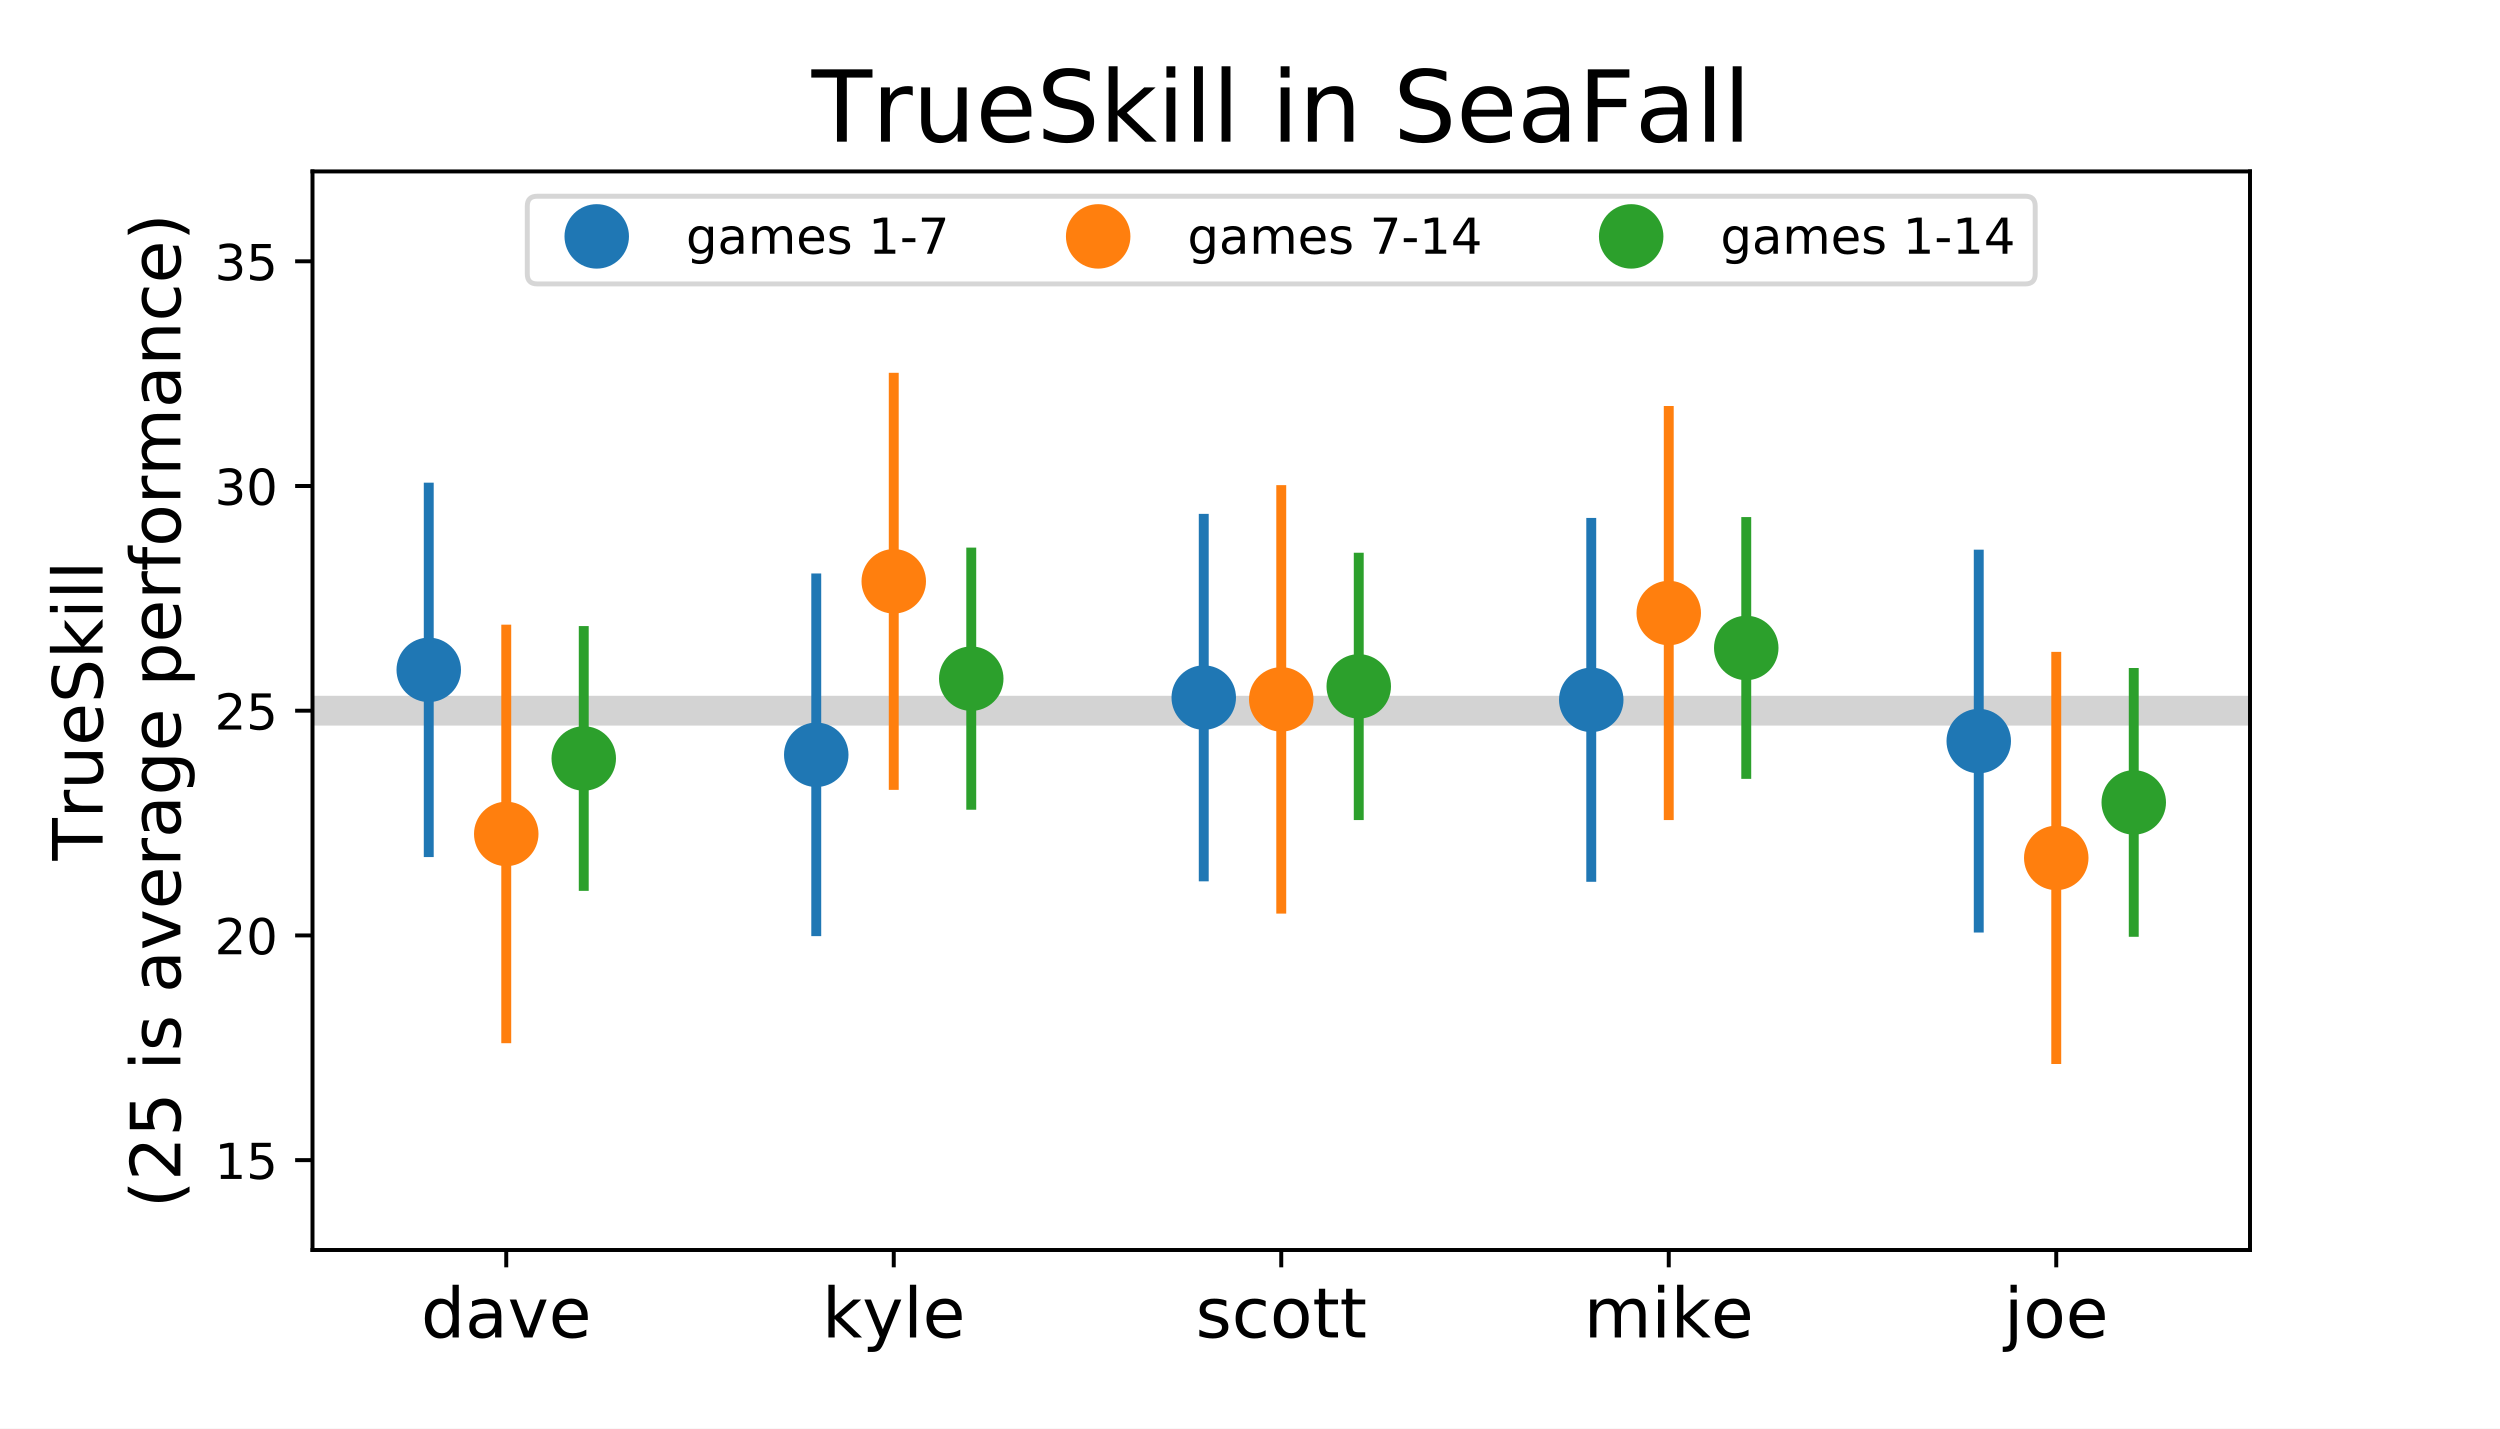
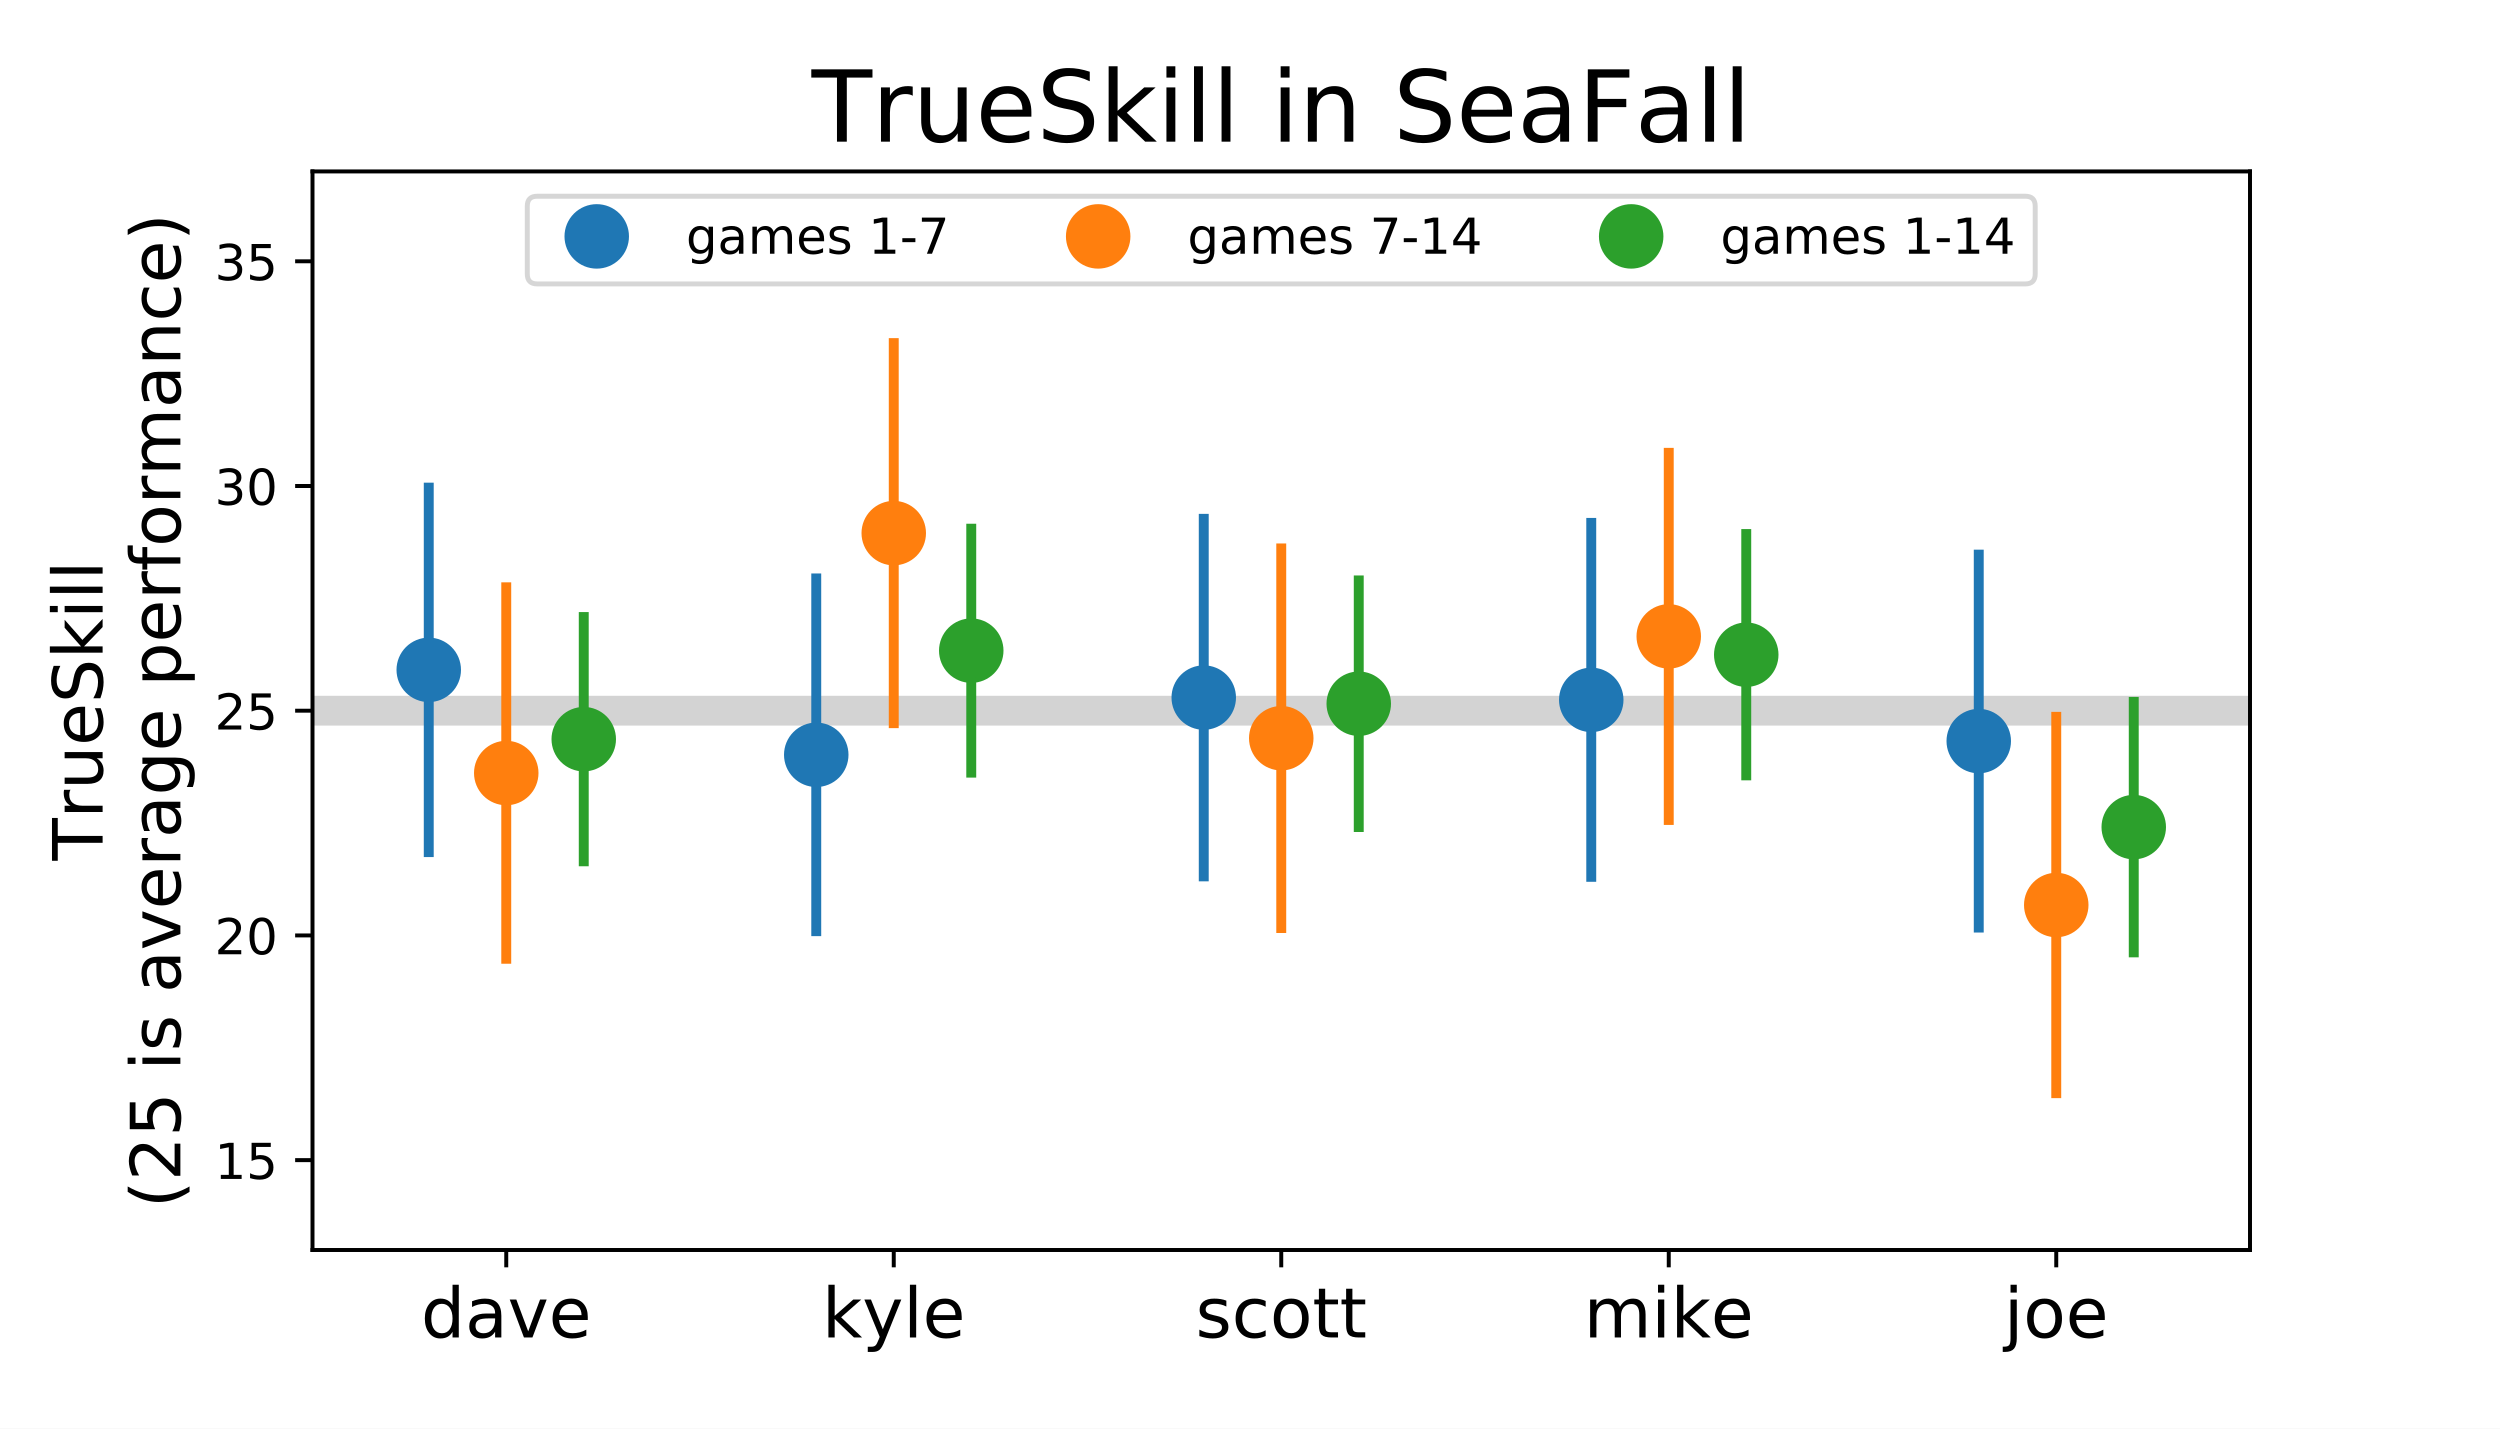
<svg xmlns="http://www.w3.org/2000/svg" xmlns:xlink="http://www.w3.org/1999/xlink" height="288pt" version="1.1" viewBox="0 0 504 288" width="504pt">
  <defs>
    <style type="text/css">
*{stroke-linecap:butt;stroke-linejoin:round;}
  </style>
  </defs>
  <g id="figure_1">
    <g id="patch_1">
      <path d="M 0 288  L 504 288  L 504 0  L 0 0  z " style="fill:#ffffff;" />
    </g>
    <g id="axes_1">
      <g id="patch_2">
        <path d="M 63 252  L 453.6 252  L 453.6 34.56  L 63 34.56  z " style="fill:#ffffff;" />
      </g>
      <g id="line2d_1">
-         <path clip-path="url(#pa3f098110d)" d="M 63 143.28  L 453.6 143.28  " style="fill:none;stroke:#d3d3d3;stroke-linecap:square;stroke-width:6;" />
+         <path clip-path="url(#pf6c5754206)" d="M 63 143.28  L 453.6 143.28  " style="fill:none;stroke:#d3d3d3;stroke-linecap:square;stroke-width:6;" />
      </g>
      <g id="matplotlib.axis_1">
        <g id="xtick_1">
          <g id="line2d_2">
            <defs>
-               <path d="M 0 0  L 0 3.5  " id="mb0f5acb2ef" style="stroke:#000000;stroke-width:0.8;" />
-             </defs>
-             <g>
-               <use style="stroke:#000000;stroke-width:0.8;" x="102.06" xlink:href="#mb0f5acb2ef" y="252" />
+               <path d="M 0 0  L 0 3.5  " id="mf91c78b6a1" style="stroke:#000000;stroke-width:0.8;" />
+             </defs>
+             <g>
+               <use style="stroke:#000000;stroke-width:0.8;" x="102.06" xlink:href="#mf91c78b6a1" y="252" />
            </g>
          </g>
          <g id="text_1">
            <defs>
              <path d="M 45.406 46.391  L 45.406 75.984  L 54.391 75.984  L 54.391 0  L 45.406 0  L 45.406 8.203  Q 42.578 3.328 38.25 0.953  Q 33.938 -1.422 27.875 -1.422  Q 17.969 -1.422 11.734 6.484  Q 5.516 14.406 5.516 27.297  Q 5.516 40.188 11.734 48.094  Q 17.969 56 27.875 56  Q 33.938 56 38.25 53.625  Q 42.578 51.266 45.406 46.391  z M 14.797 27.297  Q 14.797 17.391 18.875 11.75  Q 22.953 6.109 30.078 6.109  Q 37.203 6.109 41.297 11.75  Q 45.406 17.391 45.406 27.297  Q 45.406 37.203 41.297 42.844  Q 37.203 48.484 30.078 48.484  Q 22.953 48.484 18.875 42.844  Q 14.797 37.203 14.797 27.297  z " id="DejaVuSans-64" />
              <path d="M 34.281 27.484  Q 23.391 27.484 19.188 25  Q 14.984 22.516 14.984 16.5  Q 14.984 11.719 18.141 8.906  Q 21.297 6.109 26.703 6.109  Q 34.188 6.109 38.703 11.406  Q 43.219 16.703 43.219 25.484  L 43.219 27.484  z M 52.203 31.203  L 52.203 0  L 43.219 0  L 43.219 8.297  Q 40.141 3.328 35.547 0.953  Q 30.953 -1.422 24.312 -1.422  Q 15.922 -1.422 10.953 3.297  Q 6 8.016 6 15.922  Q 6 25.141 12.172 29.828  Q 18.359 34.516 30.609 34.516  L 43.219 34.516  L 43.219 35.406  Q 43.219 41.609 39.141 45  Q 35.062 48.391 27.688 48.391  Q 23 48.391 18.547 47.266  Q 14.109 46.141 10.016 43.891  L 10.016 52.203  Q 14.938 54.109 19.578 55.047  Q 24.219 56 28.609 56  Q 40.484 56 46.344 49.844  Q 52.203 43.703 52.203 31.203  z " id="DejaVuSans-61" />
              <path d="M 2.984 54.688  L 12.5 54.688  L 29.594 8.797  L 46.688 54.688  L 56.203 54.688  L 35.688 0  L 23.484 0  z " id="DejaVuSans-76" />
              <path d="M 56.203 29.594  L 56.203 25.203  L 14.891 25.203  Q 15.484 15.922 20.484 11.062  Q 25.484 6.203 34.422 6.203  Q 39.594 6.203 44.453 7.469  Q 49.312 8.734 54.109 11.281  L 54.109 2.781  Q 49.266 0.734 44.188 -0.344  Q 39.109 -1.422 33.891 -1.422  Q 20.797 -1.422 13.156 6.188  Q 5.516 13.812 5.516 26.812  Q 5.516 40.234 12.766 48.109  Q 20.016 56 32.328 56  Q 43.359 56 49.781 48.891  Q 56.203 41.797 56.203 29.594  z M 47.219 32.234  Q 47.125 39.594 43.094 43.984  Q 39.062 48.391 32.422 48.391  Q 24.906 48.391 20.391 44.141  Q 15.875 39.891 15.188 32.172  z " id="DejaVuSans-65" />
            </defs>
            <g transform="translate(84.87609 269.6378)scale(0.14 -0.14)">
              <use xlink:href="#DejaVuSans-64" />
              <use x="63.477" xlink:href="#DejaVuSans-61" />
              <use x="124.756" xlink:href="#DejaVuSans-76" />
              <use x="183.936" xlink:href="#DejaVuSans-65" />
            </g>
          </g>
        </g>
        <g id="xtick_2">
          <g id="line2d_3">
            <g>
-               <use style="stroke:#000000;stroke-width:0.8;" x="180.18" xlink:href="#mb0f5acb2ef" y="252" />
+               <use style="stroke:#000000;stroke-width:0.8;" x="180.18" xlink:href="#mf91c78b6a1" y="252" />
            </g>
          </g>
          <g id="text_2">
            <defs>
              <path d="M 9.078 75.984  L 18.109 75.984  L 18.109 31.109  L 44.922 54.688  L 56.391 54.688  L 27.391 29.109  L 57.625 0  L 45.906 0  L 18.109 26.703  L 18.109 0  L 9.078 0  z " id="DejaVuSans-6b" />
              <path d="M 32.172 -5.078  Q 28.375 -14.844 24.75 -17.812  Q 21.141 -20.797 15.094 -20.797  L 7.906 -20.797  L 7.906 -13.281  L 13.188 -13.281  Q 16.891 -13.281 18.938 -11.516  Q 21 -9.766 23.484 -3.219  L 25.094 0.875  L 2.984 54.688  L 12.5 54.688  L 29.594 11.922  L 46.688 54.688  L 56.203 54.688  z " id="DejaVuSans-79" />
              <path d="M 9.422 75.984  L 18.406 75.984  L 18.406 0  L 9.422 0  z " id="DejaVuSans-6c" />
            </defs>
            <g transform="translate(165.7348 269.6378)scale(0.14 -0.14)">
              <use xlink:href="#DejaVuSans-6b" />
              <use x="57.863" xlink:href="#DejaVuSans-79" />
              <use x="117.043" xlink:href="#DejaVuSans-6c" />
              <use x="144.826" xlink:href="#DejaVuSans-65" />
            </g>
          </g>
        </g>
        <g id="xtick_3">
          <g id="line2d_4">
            <g>
-               <use style="stroke:#000000;stroke-width:0.8;" x="258.3" xlink:href="#mb0f5acb2ef" y="252" />
+               <use style="stroke:#000000;stroke-width:0.8;" x="258.3" xlink:href="#mf91c78b6a1" y="252" />
            </g>
          </g>
          <g id="text_3">
            <defs>
              <path d="M 44.281 53.078  L 44.281 44.578  Q 40.484 46.531 36.375 47.5  Q 32.281 48.484 27.875 48.484  Q 21.188 48.484 17.844 46.438  Q 14.5 44.391 14.5 40.281  Q 14.5 37.156 16.891 35.375  Q 19.281 33.594 26.516 31.984  L 29.594 31.297  Q 39.156 29.25 43.188 25.516  Q 47.219 21.781 47.219 15.094  Q 47.219 7.469 41.188 3.016  Q 35.156 -1.422 24.609 -1.422  Q 20.219 -1.422 15.453 -0.562  Q 10.688 0.297 5.422 2  L 5.422 11.281  Q 10.406 8.688 15.234 7.391  Q 20.062 6.109 24.812 6.109  Q 31.156 6.109 34.562 8.281  Q 37.984 10.453 37.984 14.406  Q 37.984 18.062 35.516 20.016  Q 33.062 21.969 24.703 23.781  L 21.578 24.516  Q 13.234 26.266 9.516 29.906  Q 5.812 33.547 5.812 39.891  Q 5.812 47.609 11.281 51.797  Q 16.75 56 26.812 56  Q 31.781 56 36.172 55.266  Q 40.578 54.547 44.281 53.078  z " id="DejaVuSans-73" />
              <path d="M 48.781 52.594  L 48.781 44.188  Q 44.969 46.297 41.141 47.344  Q 37.312 48.391 33.406 48.391  Q 24.656 48.391 19.812 42.844  Q 14.984 37.312 14.984 27.297  Q 14.984 17.281 19.812 11.734  Q 24.656 6.203 33.406 6.203  Q 37.312 6.203 41.141 7.25  Q 44.969 8.297 48.781 10.406  L 48.781 2.094  Q 45.016 0.344 40.984 -0.531  Q 36.969 -1.422 32.422 -1.422  Q 20.062 -1.422 12.781 6.344  Q 5.516 14.109 5.516 27.297  Q 5.516 40.672 12.859 48.328  Q 20.219 56 33.016 56  Q 37.156 56 41.109 55.141  Q 45.062 54.297 48.781 52.594  z " id="DejaVuSans-63" />
              <path d="M 30.609 48.391  Q 23.391 48.391 19.188 42.75  Q 14.984 37.109 14.984 27.297  Q 14.984 17.484 19.156 11.844  Q 23.344 6.203 30.609 6.203  Q 37.797 6.203 41.984 11.859  Q 46.188 17.531 46.188 27.297  Q 46.188 37.016 41.984 42.703  Q 37.797 48.391 30.609 48.391  z M 30.609 56  Q 42.328 56 49.016 48.375  Q 55.719 40.766 55.719 27.297  Q 55.719 13.875 49.016 6.219  Q 42.328 -1.422 30.609 -1.422  Q 18.844 -1.422 12.172 6.219  Q 5.516 13.875 5.516 27.297  Q 5.516 40.766 12.172 48.375  Q 18.844 56 30.609 56  z " id="DejaVuSans-6f" />
              <path d="M 18.312 70.219  L 18.312 54.688  L 36.812 54.688  L 36.812 47.703  L 18.312 47.703  L 18.312 18.016  Q 18.312 11.328 20.141 9.422  Q 21.969 7.516 27.594 7.516  L 36.812 7.516  L 36.812 0  L 27.594 0  Q 17.188 0 13.234 3.875  Q 9.281 7.766 9.281 18.016  L 9.281 47.703  L 2.688 47.703  L 2.688 54.688  L 9.281 54.688  L 9.281 70.219  z " id="DejaVuSans-74" />
            </defs>
            <g transform="translate(241.033 269.6378)scale(0.14 -0.14)">
              <use xlink:href="#DejaVuSans-73" />
              <use x="52.1" xlink:href="#DejaVuSans-63" />
              <use x="107.08" xlink:href="#DejaVuSans-6f" />
              <use x="168.262" xlink:href="#DejaVuSans-74" />
              <use x="207.471" xlink:href="#DejaVuSans-74" />
            </g>
          </g>
        </g>
        <g id="xtick_4">
          <g id="line2d_5">
            <g>
-               <use style="stroke:#000000;stroke-width:0.8;" x="336.42" xlink:href="#mb0f5acb2ef" y="252" />
+               <use style="stroke:#000000;stroke-width:0.8;" x="336.42" xlink:href="#mf91c78b6a1" y="252" />
            </g>
          </g>
          <g id="text_4">
            <defs>
              <path d="M 52 44.188  Q 55.375 50.25 60.062 53.125  Q 64.75 56 71.094 56  Q 79.641 56 84.281 50.016  Q 88.922 44.047 88.922 33.016  L 88.922 0  L 79.891 0  L 79.891 32.719  Q 79.891 40.578 77.094 44.375  Q 74.312 48.188 68.609 48.188  Q 61.625 48.188 57.562 43.547  Q 53.516 38.922 53.516 30.906  L 53.516 0  L 44.484 0  L 44.484 32.719  Q 44.484 40.625 41.703 44.406  Q 38.922 48.188 33.109 48.188  Q 26.219 48.188 22.156 43.531  Q 18.109 38.875 18.109 30.906  L 18.109 0  L 9.078 0  L 9.078 54.688  L 18.109 54.688  L 18.109 46.188  Q 21.188 51.219 25.484 53.609  Q 29.781 56 35.688 56  Q 41.656 56 45.828 52.969  Q 50 49.953 52 44.188  z " id="DejaVuSans-6d" />
              <path d="M 9.422 54.688  L 18.406 54.688  L 18.406 0  L 9.422 0  z M 9.422 75.984  L 18.406 75.984  L 18.406 64.594  L 9.422 64.594  z " id="DejaVuSans-69" />
            </defs>
            <g transform="translate(319.2995 269.6378)scale(0.14 -0.14)">
              <use xlink:href="#DejaVuSans-6d" />
              <use x="97.412" xlink:href="#DejaVuSans-69" />
              <use x="125.195" xlink:href="#DejaVuSans-6b" />
              <use x="183.059" xlink:href="#DejaVuSans-65" />
            </g>
          </g>
        </g>
        <g id="xtick_5">
          <g id="line2d_6">
            <g>
-               <use style="stroke:#000000;stroke-width:0.8;" x="414.54" xlink:href="#mb0f5acb2ef" y="252" />
+               <use style="stroke:#000000;stroke-width:0.8;" x="414.54" xlink:href="#mf91c78b6a1" y="252" />
            </g>
          </g>
          <g id="text_5">
            <defs>
              <path d="M 9.422 54.688  L 18.406 54.688  L 18.406 -0.984  Q 18.406 -11.422 14.422 -16.109  Q 10.453 -20.797 1.609 -20.797  L -1.812 -20.797  L -1.812 -13.188  L 0.594 -13.188  Q 5.719 -13.188 7.562 -10.812  Q 9.422 -8.453 9.422 -0.984  z M 9.422 75.984  L 18.406 75.984  L 18.406 64.594  L 9.422 64.594  z " id="DejaVuSans-6a" />
            </defs>
            <g transform="translate(404.005 269.6378)scale(0.14 -0.14)">
              <use xlink:href="#DejaVuSans-6a" />
              <use x="27.783" xlink:href="#DejaVuSans-6f" />
              <use x="88.965" xlink:href="#DejaVuSans-65" />
            </g>
          </g>
        </g>
      </g>
      <g id="matplotlib.axis_2">
        <g id="ytick_1">
          <g id="line2d_7">
            <defs>
-               <path d="M 0 0  L -3.5 0  " id="mcad30a5541" style="stroke:#000000;stroke-width:0.8;" />
-             </defs>
-             <g>
-               <use style="stroke:#000000;stroke-width:0.8;" x="63" xlink:href="#mcad30a5541" y="233.88" />
+               <path d="M 0 0  L -3.5 0  " id="m021c3f80f5" style="stroke:#000000;stroke-width:0.8;" />
+             </defs>
+             <g>
+               <use style="stroke:#000000;stroke-width:0.8;" x="63" xlink:href="#m021c3f80f5" y="233.88" />
            </g>
          </g>
          <g id="text_6">
            <defs>
              <path d="M 12.406 8.297  L 28.516 8.297  L 28.516 63.922  L 10.984 60.406  L 10.984 69.391  L 28.422 72.906  L 38.281 72.906  L 38.281 8.297  L 54.391 8.297  L 54.391 0  L 12.406 0  z " id="DejaVuSans-31" />
              <path d="M 10.797 72.906  L 49.516 72.906  L 49.516 64.594  L 19.828 64.594  L 19.828 46.734  Q 21.969 47.469 24.109 47.828  Q 26.266 48.188 28.422 48.188  Q 40.625 48.188 47.75 41.5  Q 54.891 34.812 54.891 23.391  Q 54.891 11.625 47.562 5.094  Q 40.234 -1.422 26.906 -1.422  Q 22.312 -1.422 17.547 -0.641  Q 12.797 0.141 7.719 1.703  L 7.719 11.625  Q 12.109 9.234 16.797 8.062  Q 21.484 6.891 26.703 6.891  Q 35.156 6.891 40.078 11.328  Q 45.016 15.766 45.016 23.391  Q 45.016 31 40.078 35.438  Q 35.156 39.891 26.703 39.891  Q 22.75 39.891 18.812 39.016  Q 14.891 38.141 10.797 36.281  z " id="DejaVuSans-35" />
            </defs>
            <g transform="translate(43.275 237.6792)scale(0.1 -0.1)">
              <use xlink:href="#DejaVuSans-31" />
              <use x="63.623" xlink:href="#DejaVuSans-35" />
            </g>
          </g>
        </g>
        <g id="ytick_2">
          <g id="line2d_8">
            <g>
-               <use style="stroke:#000000;stroke-width:0.8;" x="63" xlink:href="#mcad30a5541" y="188.58" />
+               <use style="stroke:#000000;stroke-width:0.8;" x="63" xlink:href="#m021c3f80f5" y="188.58" />
            </g>
          </g>
          <g id="text_7">
            <defs>
              <path d="M 19.188 8.297  L 53.609 8.297  L 53.609 0  L 7.328 0  L 7.328 8.297  Q 12.938 14.109 22.625 23.891  Q 32.328 33.688 34.812 36.531  Q 39.547 41.844 41.422 45.531  Q 43.312 49.219 43.312 52.781  Q 43.312 58.594 39.234 62.25  Q 35.156 65.922 28.609 65.922  Q 23.969 65.922 18.812 64.312  Q 13.672 62.703 7.812 59.422  L 7.812 69.391  Q 13.766 71.781 18.938 73  Q 24.125 74.219 28.422 74.219  Q 39.75 74.219 46.484 68.547  Q 53.219 62.891 53.219 53.422  Q 53.219 48.922 51.531 44.891  Q 49.859 40.875 45.406 35.406  Q 44.188 33.984 37.641 27.219  Q 31.109 20.453 19.188 8.297  z " id="DejaVuSans-32" />
              <path d="M 31.781 66.406  Q 24.172 66.406 20.328 58.906  Q 16.5 51.422 16.5 36.375  Q 16.5 21.391 20.328 13.891  Q 24.172 6.391 31.781 6.391  Q 39.453 6.391 43.281 13.891  Q 47.125 21.391 47.125 36.375  Q 47.125 51.422 43.281 58.906  Q 39.453 66.406 31.781 66.406  z M 31.781 74.219  Q 44.047 74.219 50.516 64.516  Q 56.984 54.828 56.984 36.375  Q 56.984 17.969 50.516 8.266  Q 44.047 -1.422 31.781 -1.422  Q 19.531 -1.422 13.062 8.266  Q 6.594 17.969 6.594 36.375  Q 6.594 54.828 13.062 64.516  Q 19.531 74.219 31.781 74.219  z " id="DejaVuSans-30" />
            </defs>
            <g transform="translate(43.275 192.3792)scale(0.1 -0.1)">
              <use xlink:href="#DejaVuSans-32" />
              <use x="63.623" xlink:href="#DejaVuSans-30" />
            </g>
          </g>
        </g>
        <g id="ytick_3">
          <g id="line2d_9">
            <g>
-               <use style="stroke:#000000;stroke-width:0.8;" x="63" xlink:href="#mcad30a5541" y="143.28" />
+               <use style="stroke:#000000;stroke-width:0.8;" x="63" xlink:href="#m021c3f80f5" y="143.28" />
            </g>
          </g>
          <g id="text_8">
            <g transform="translate(43.275 147.0792)scale(0.1 -0.1)">
              <use xlink:href="#DejaVuSans-32" />
              <use x="63.623" xlink:href="#DejaVuSans-35" />
            </g>
          </g>
        </g>
        <g id="ytick_4">
          <g id="line2d_10">
            <g>
-               <use style="stroke:#000000;stroke-width:0.8;" x="63" xlink:href="#mcad30a5541" y="97.98" />
+               <use style="stroke:#000000;stroke-width:0.8;" x="63" xlink:href="#m021c3f80f5" y="97.98" />
            </g>
          </g>
          <g id="text_9">
            <defs>
              <path d="M 40.578 39.312  Q 47.656 37.797 51.625 33  Q 55.609 28.219 55.609 21.188  Q 55.609 10.406 48.188 4.484  Q 40.766 -1.422 27.094 -1.422  Q 22.516 -1.422 17.656 -0.516  Q 12.797 0.391 7.625 2.203  L 7.625 11.719  Q 11.719 9.328 16.594 8.109  Q 21.484 6.891 26.812 6.891  Q 36.078 6.891 40.938 10.547  Q 45.797 14.203 45.797 21.188  Q 45.797 27.641 41.281 31.266  Q 36.766 34.906 28.719 34.906  L 20.219 34.906  L 20.219 43.016  L 29.109 43.016  Q 36.375 43.016 40.234 45.922  Q 44.094 48.828 44.094 54.297  Q 44.094 59.906 40.109 62.906  Q 36.141 65.922 28.719 65.922  Q 24.656 65.922 20.016 65.031  Q 15.375 64.156 9.812 62.312  L 9.812 71.094  Q 15.438 72.656 20.344 73.438  Q 25.25 74.219 29.594 74.219  Q 40.828 74.219 47.359 69.109  Q 53.906 64.016 53.906 55.328  Q 53.906 49.266 50.438 45.094  Q 46.969 40.922 40.578 39.312  z " id="DejaVuSans-33" />
            </defs>
            <g transform="translate(43.275 101.7792)scale(0.1 -0.1)">
              <use xlink:href="#DejaVuSans-33" />
              <use x="63.623" xlink:href="#DejaVuSans-30" />
            </g>
          </g>
        </g>
        <g id="ytick_5">
          <g id="line2d_11">
            <g>
-               <use style="stroke:#000000;stroke-width:0.8;" x="63" xlink:href="#mcad30a5541" y="52.68" />
+               <use style="stroke:#000000;stroke-width:0.8;" x="63" xlink:href="#m021c3f80f5" y="52.68" />
            </g>
          </g>
          <g id="text_10">
            <g transform="translate(43.275 56.47922)scale(0.1 -0.1)">
              <use xlink:href="#DejaVuSans-33" />
              <use x="63.623" xlink:href="#DejaVuSans-35" />
            </g>
          </g>
        </g>
        <g id="text_11">
          <defs>
            <path d="M -0.297 72.906  L 61.375 72.906  L 61.375 64.594  L 35.5 64.594  L 35.5 0  L 25.594 0  L 25.594 64.594  L -0.297 64.594  z " id="DejaVuSans-54" />
            <path d="M 41.109 46.297  Q 39.594 47.172 37.812 47.578  Q 36.031 48 33.891 48  Q 26.266 48 22.188 43.047  Q 18.109 38.094 18.109 28.812  L 18.109 0  L 9.078 0  L 9.078 54.688  L 18.109 54.688  L 18.109 46.188  Q 20.953 51.172 25.484 53.578  Q 30.031 56 36.531 56  Q 37.453 56 38.578 55.875  Q 39.703 55.766 41.062 55.516  z " id="DejaVuSans-72" />
            <path d="M 8.5 21.578  L 8.5 54.688  L 17.484 54.688  L 17.484 21.922  Q 17.484 14.156 20.5 10.266  Q 23.531 6.391 29.594 6.391  Q 36.859 6.391 41.078 11.031  Q 45.312 15.672 45.312 23.688  L 45.312 54.688  L 54.297 54.688  L 54.297 0  L 45.312 0  L 45.312 8.406  Q 42.047 3.422 37.719 1  Q 33.406 -1.422 27.688 -1.422  Q 18.266 -1.422 13.375 4.438  Q 8.5 10.297 8.5 21.578  z M 31.109 56  z " id="DejaVuSans-75" />
            <path d="M 53.516 70.516  L 53.516 60.891  Q 47.906 63.578 42.922 64.891  Q 37.938 66.219 33.297 66.219  Q 25.25 66.219 20.875 63.094  Q 16.5 59.969 16.5 54.203  Q 16.5 49.359 19.406 46.891  Q 22.312 44.438 30.422 42.922  L 36.375 41.703  Q 47.406 39.594 52.656 34.297  Q 57.906 29 57.906 20.125  Q 57.906 9.516 50.797 4.047  Q 43.703 -1.422 29.984 -1.422  Q 24.812 -1.422 18.969 -0.25  Q 13.141 0.922 6.891 3.219  L 6.891 13.375  Q 12.891 10.016 18.656 8.297  Q 24.422 6.594 29.984 6.594  Q 38.422 6.594 43.016 9.906  Q 47.609 13.234 47.609 19.391  Q 47.609 24.75 44.312 27.781  Q 41.016 30.812 33.5 32.328  L 27.484 33.5  Q 16.453 35.688 11.516 40.375  Q 6.594 45.062 6.594 53.422  Q 6.594 63.094 13.406 68.656  Q 20.219 74.219 32.172 74.219  Q 37.312 74.219 42.625 73.281  Q 47.953 72.359 53.516 70.516  z " id="DejaVuSans-53" />
          </defs>
          <g transform="translate(20.6865 173.4927)rotate(-90)scale(0.14 -0.14)">
            <use xlink:href="#DejaVuSans-54" />
            <use x="60.865" xlink:href="#DejaVuSans-72" />
            <use x="101.979" xlink:href="#DejaVuSans-75" />
            <use x="165.357" xlink:href="#DejaVuSans-65" />
            <use x="226.881" xlink:href="#DejaVuSans-53" />
            <use x="290.357" xlink:href="#DejaVuSans-6b" />
            <use x="348.268" xlink:href="#DejaVuSans-69" />
            <use x="376.051" xlink:href="#DejaVuSans-6c" />
            <use x="403.834" xlink:href="#DejaVuSans-6c" />
          </g>
          <defs>
            <path d="M 31 75.875  Q 24.469 64.656 21.281 53.656  Q 18.109 42.672 18.109 31.391  Q 18.109 20.125 21.312 9.062  Q 24.516 -2 31 -13.188  L 23.188 -13.188  Q 15.875 -1.703 12.234 9.375  Q 8.594 20.453 8.594 31.391  Q 8.594 42.281 12.203 53.312  Q 15.828 64.359 23.188 75.875  z " id="DejaVuSans-28" />
            <path id="DejaVuSans-20" />
            <path d="M 45.406 27.984  Q 45.406 37.75 41.375 43.109  Q 37.359 48.484 30.078 48.484  Q 22.859 48.484 18.828 43.109  Q 14.797 37.75 14.797 27.984  Q 14.797 18.266 18.828 12.891  Q 22.859 7.516 30.078 7.516  Q 37.359 7.516 41.375 12.891  Q 45.406 18.266 45.406 27.984  z M 54.391 6.781  Q 54.391 -7.172 48.188 -13.984  Q 42 -20.797 29.203 -20.797  Q 24.469 -20.797 20.266 -20.094  Q 16.062 -19.391 12.109 -17.922  L 12.109 -9.188  Q 16.062 -11.328 19.922 -12.344  Q 23.781 -13.375 27.781 -13.375  Q 36.625 -13.375 41.016 -8.766  Q 45.406 -4.156 45.406 5.172  L 45.406 9.625  Q 42.625 4.781 38.281 2.391  Q 33.938 0 27.875 0  Q 17.828 0 11.672 7.656  Q 5.516 15.328 5.516 27.984  Q 5.516 40.672 11.672 48.328  Q 17.828 56 27.875 56  Q 33.938 56 38.281 53.609  Q 42.625 51.219 45.406 46.391  L 45.406 54.688  L 54.391 54.688  z " id="DejaVuSans-67" />
            <path d="M 18.109 8.203  L 18.109 -20.797  L 9.078 -20.797  L 9.078 54.688  L 18.109 54.688  L 18.109 46.391  Q 20.953 51.266 25.266 53.625  Q 29.594 56 35.594 56  Q 45.562 56 51.781 48.094  Q 58.016 40.188 58.016 27.297  Q 58.016 14.406 51.781 6.484  Q 45.562 -1.422 35.594 -1.422  Q 29.594 -1.422 25.266 0.953  Q 20.953 3.328 18.109 8.203  z M 48.688 27.297  Q 48.688 37.203 44.609 42.844  Q 40.531 48.484 33.406 48.484  Q 26.266 48.484 22.188 42.844  Q 18.109 37.203 18.109 27.297  Q 18.109 17.391 22.188 11.75  Q 26.266 6.109 33.406 6.109  Q 40.531 6.109 44.609 11.75  Q 48.688 17.391 48.688 27.297  z " id="DejaVuSans-70" />
            <path d="M 37.109 75.984  L 37.109 68.5  L 28.516 68.5  Q 23.688 68.5 21.797 66.547  Q 19.922 64.594 19.922 59.516  L 19.922 54.688  L 34.719 54.688  L 34.719 47.703  L 19.922 47.703  L 19.922 0  L 10.891 0  L 10.891 47.703  L 2.297 47.703  L 2.297 54.688  L 10.891 54.688  L 10.891 58.5  Q 10.891 67.625 15.141 71.797  Q 19.391 75.984 28.609 75.984  z " id="DejaVuSans-66" />
            <path d="M 54.891 33.016  L 54.891 0  L 45.906 0  L 45.906 32.719  Q 45.906 40.484 42.875 44.328  Q 39.844 48.188 33.797 48.188  Q 26.516 48.188 22.312 43.547  Q 18.109 38.922 18.109 30.906  L 18.109 0  L 9.078 0  L 9.078 54.688  L 18.109 54.688  L 18.109 46.188  Q 21.344 51.125 25.703 53.562  Q 30.078 56 35.797 56  Q 45.219 56 50.047 50.172  Q 54.891 44.344 54.891 33.016  z " id="DejaVuSans-6e" />
            <path d="M 8.016 75.875  L 15.828 75.875  Q 23.141 64.359 26.781 53.312  Q 30.422 42.281 30.422 31.391  Q 30.422 20.453 26.781 9.375  Q 23.141 -1.703 15.828 -13.188  L 8.016 -13.188  Q 14.5 -2 17.703 9.062  Q 20.906 20.125 20.906 31.391  Q 20.906 42.672 17.703 53.656  Q 14.5 64.656 8.016 75.875  z " id="DejaVuSans-29" />
          </defs>
          <g transform="translate(36.36344 243.5266)rotate(-90)scale(0.14 -0.14)">
            <use xlink:href="#DejaVuSans-28" />
            <use x="39.014" xlink:href="#DejaVuSans-32" />
            <use x="102.637" xlink:href="#DejaVuSans-35" />
            <use x="166.26" xlink:href="#DejaVuSans-20" />
            <use x="198.047" xlink:href="#DejaVuSans-69" />
            <use x="225.83" xlink:href="#DejaVuSans-73" />
            <use x="277.93" xlink:href="#DejaVuSans-20" />
            <use x="309.717" xlink:href="#DejaVuSans-61" />
            <use x="370.996" xlink:href="#DejaVuSans-76" />
            <use x="430.176" xlink:href="#DejaVuSans-65" />
            <use x="491.699" xlink:href="#DejaVuSans-72" />
            <use x="532.812" xlink:href="#DejaVuSans-61" />
            <use x="594.092" xlink:href="#DejaVuSans-67" />
            <use x="657.568" xlink:href="#DejaVuSans-65" />
            <use x="719.092" xlink:href="#DejaVuSans-20" />
            <use x="750.879" xlink:href="#DejaVuSans-70" />
            <use x="814.355" xlink:href="#DejaVuSans-65" />
            <use x="875.879" xlink:href="#DejaVuSans-72" />
            <use x="916.992" xlink:href="#DejaVuSans-66" />
            <use x="952.197" xlink:href="#DejaVuSans-6f" />
            <use x="1013.379" xlink:href="#DejaVuSans-72" />
            <use x="1054.477" xlink:href="#DejaVuSans-6d" />
            <use x="1151.889" xlink:href="#DejaVuSans-61" />
            <use x="1213.168" xlink:href="#DejaVuSans-6e" />
            <use x="1276.547" xlink:href="#DejaVuSans-63" />
            <use x="1331.527" xlink:href="#DejaVuSans-65" />
            <use x="1393.051" xlink:href="#DejaVuSans-29" />
          </g>
        </g>
      </g>
      <g id="LineCollection_1">
-         <path clip-path="url(#pa3f098110d)" d="M 86.436 172.781  L 86.436 97.308  " style="fill:none;stroke:#1f77b4;stroke-width:2;" />
-         <path clip-path="url(#pa3f098110d)" d="M 164.556 188.723  L 164.556 115.611  " style="fill:none;stroke:#1f77b4;stroke-width:2;" />
-         <path clip-path="url(#pa3f098110d)" d="M 242.676 177.671  L 242.676 103.594  " style="fill:none;stroke:#1f77b4;stroke-width:2;" />
-         <path clip-path="url(#pa3f098110d)" d="M 320.796 177.769  L 320.796 104.42  " style="fill:none;stroke:#1f77b4;stroke-width:2;" />
-         <path clip-path="url(#pa3f098110d)" d="M 398.916 187.996  L 398.916 110.809  " style="fill:none;stroke:#1f77b4;stroke-width:2;" />
+         <path clip-path="url(#pf6c5754206)" d="M 86.436 172.781  L 86.436 97.308  " style="fill:none;stroke:#1f77b4;stroke-width:2;" />
+         <path clip-path="url(#pf6c5754206)" d="M 164.556 188.723  L 164.556 115.611  " style="fill:none;stroke:#1f77b4;stroke-width:2;" />
+         <path clip-path="url(#pf6c5754206)" d="M 242.676 177.671  L 242.676 103.594  " style="fill:none;stroke:#1f77b4;stroke-width:2;" />
+         <path clip-path="url(#pf6c5754206)" d="M 320.796 177.769  L 320.796 104.42  " style="fill:none;stroke:#1f77b4;stroke-width:2;" />
+         <path clip-path="url(#pf6c5754206)" d="M 398.916 187.996  L 398.916 110.809  " style="fill:none;stroke:#1f77b4;stroke-width:2;" />
      </g>
      <g id="LineCollection_2">
-         <path clip-path="url(#pa3f098110d)" d="M 102.06 210.306  L 102.06 125.938  " style="fill:none;stroke:#ff7f0e;stroke-width:2;" />
-         <path clip-path="url(#pa3f098110d)" d="M 180.18 159.236  L 180.18 75.15  " style="fill:none;stroke:#ff7f0e;stroke-width:2;" />
-         <path clip-path="url(#pa3f098110d)" d="M 258.3 184.186  L 258.3 97.806  " style="fill:none;stroke:#ff7f0e;stroke-width:2;" />
-         <path clip-path="url(#pa3f098110d)" d="M 336.42 165.33  L 336.42 81.845  " style="fill:none;stroke:#ff7f0e;stroke-width:2;" />
-         <path clip-path="url(#pa3f098110d)" d="M 414.54 214.504  L 414.54 131.412  " style="fill:none;stroke:#ff7f0e;stroke-width:2;" />
+         <path clip-path="url(#pf6c5754206)" d="M 102.06 194.29  L 102.06 117.395  " style="fill:none;stroke:#ff7f0e;stroke-width:2;" />
+         <path clip-path="url(#pf6c5754206)" d="M 180.18 146.792  L 180.18 68.161  " style="fill:none;stroke:#ff7f0e;stroke-width:2;" />
+         <path clip-path="url(#pf6c5754206)" d="M 258.3 188.093  L 258.3 109.556  " style="fill:none;stroke:#ff7f0e;stroke-width:2;" />
+         <path clip-path="url(#pf6c5754206)" d="M 336.42 166.3  L 336.42 90.29  " style="fill:none;stroke:#ff7f0e;stroke-width:2;" />
+         <path clip-path="url(#pf6c5754206)" d="M 414.54 221.388  L 414.54 143.511  " style="fill:none;stroke:#ff7f0e;stroke-width:2;" />
      </g>
      <g id="LineCollection_3">
-         <path clip-path="url(#pa3f098110d)" d="M 117.684 179.599  L 117.684 126.213  " style="fill:none;stroke:#2ca02c;stroke-width:2;" />
-         <path clip-path="url(#pa3f098110d)" d="M 195.804 163.248  L 195.804 110.395  " style="fill:none;stroke:#2ca02c;stroke-width:2;" />
-         <path clip-path="url(#pa3f098110d)" d="M 273.924 165.322  L 273.924 111.425  " style="fill:none;stroke:#2ca02c;stroke-width:2;" />
-         <path clip-path="url(#pa3f098110d)" d="M 352.044 157.018  L 352.044 104.241  " style="fill:none;stroke:#2ca02c;stroke-width:2;" />
-         <path clip-path="url(#pa3f098110d)" d="M 430.164 188.863  L 430.164 134.674  " style="fill:none;stroke:#2ca02c;stroke-width:2;" />
+         <path clip-path="url(#pf6c5754206)" d="M 117.684 174.64  L 117.684 123.397  " style="fill:none;stroke:#2ca02c;stroke-width:2;" />
+         <path clip-path="url(#pf6c5754206)" d="M 195.804 156.762  L 195.804 105.581  " style="fill:none;stroke:#2ca02c;stroke-width:2;" />
+         <path clip-path="url(#pf6c5754206)" d="M 273.924 167.734  L 273.924 116.009  " style="fill:none;stroke:#2ca02c;stroke-width:2;" />
+         <path clip-path="url(#pf6c5754206)" d="M 352.044 157.313  L 352.044 106.662  " style="fill:none;stroke:#2ca02c;stroke-width:2;" />
+         <path clip-path="url(#pf6c5754206)" d="M 430.164 192.994  L 430.164 140.497  " style="fill:none;stroke:#2ca02c;stroke-width:2;" />
      </g>
      <g id="line2d_12">
        <defs>
-           <path d="M 0 6  C 1.591 6 3.117 5.368 4.243 4.243  C 5.368 3.117 6 1.591 6 0  C 6 -1.591 5.368 -3.117 4.243 -4.243  C 3.117 -5.368 1.591 -6 0 -6  C -1.591 -6 -3.117 -5.368 -4.243 -4.243  C -5.368 -3.117 -6 -1.591 -6 0  C -6 1.591 -5.368 3.117 -4.243 4.243  C -3.117 5.368 -1.591 6 0 6  z " id="m3cdbf933a4" style="stroke:#1f77b4;" />
+           <path d="M 0 6  C 1.591 6 3.117 5.368 4.243 4.243  C 5.368 3.117 6 1.591 6 0  C 6 -1.591 5.368 -3.117 4.243 -4.243  C 3.117 -5.368 1.591 -6 0 -6  C -1.591 -6 -3.117 -5.368 -4.243 -4.243  C -5.368 -3.117 -6 -1.591 -6 0  C -6 1.591 -5.368 3.117 -4.243 4.243  C -3.117 5.368 -1.591 6 0 6  z " id="md838d8608c" style="stroke:#1f77b4;" />
        </defs>
-         <g clip-path="url(#pa3f098110d)">
-           <use style="fill:#1f77b4;stroke:#1f77b4;" x="86.436" xlink:href="#m3cdbf933a4" y="135.044" />
-           <use style="fill:#1f77b4;stroke:#1f77b4;" x="164.556" xlink:href="#m3cdbf933a4" y="152.167" />
-           <use style="fill:#1f77b4;stroke:#1f77b4;" x="242.676" xlink:href="#m3cdbf933a4" y="140.633" />
-           <use style="fill:#1f77b4;stroke:#1f77b4;" x="320.796" xlink:href="#m3cdbf933a4" y="141.095" />
-           <use style="fill:#1f77b4;stroke:#1f77b4;" x="398.916" xlink:href="#m3cdbf933a4" y="149.402" />
+         <g clip-path="url(#pf6c5754206)">
+           <use style="fill:#1f77b4;stroke:#1f77b4;" x="86.436" xlink:href="#md838d8608c" y="135.044" />
+           <use style="fill:#1f77b4;stroke:#1f77b4;" x="164.556" xlink:href="#md838d8608c" y="152.167" />
+           <use style="fill:#1f77b4;stroke:#1f77b4;" x="242.676" xlink:href="#md838d8608c" y="140.633" />
+           <use style="fill:#1f77b4;stroke:#1f77b4;" x="320.796" xlink:href="#md838d8608c" y="141.095" />
+           <use style="fill:#1f77b4;stroke:#1f77b4;" x="398.916" xlink:href="#md838d8608c" y="149.402" />
        </g>
      </g>
      <g id="line2d_13">
        <defs>
-           <path d="M 0 6  C 1.591 6 3.117 5.368 4.243 4.243  C 5.368 3.117 6 1.591 6 0  C 6 -1.591 5.368 -3.117 4.243 -4.243  C 3.117 -5.368 1.591 -6 0 -6  C -1.591 -6 -3.117 -5.368 -4.243 -4.243  C -5.368 -3.117 -6 -1.591 -6 0  C -6 1.591 -5.368 3.117 -4.243 4.243  C -3.117 5.368 -1.591 6 0 6  z " id="m2a582335a6" style="stroke:#ff7f0e;" />
+           <path d="M 0 6  C 1.591 6 3.117 5.368 4.243 4.243  C 5.368 3.117 6 1.591 6 0  C 6 -1.591 5.368 -3.117 4.243 -4.243  C 3.117 -5.368 1.591 -6 0 -6  C -1.591 -6 -3.117 -5.368 -4.243 -4.243  C -5.368 -3.117 -6 -1.591 -6 0  C -6 1.591 -5.368 3.117 -4.243 4.243  C -3.117 5.368 -1.591 6 0 6  z " id="m6dd614745c" style="stroke:#ff7f0e;" />
        </defs>
-         <g clip-path="url(#pa3f098110d)">
-           <use style="fill:#ff7f0e;stroke:#ff7f0e;" x="102.06" xlink:href="#m2a582335a6" y="168.122" />
-           <use style="fill:#ff7f0e;stroke:#ff7f0e;" x="180.18" xlink:href="#m2a582335a6" y="117.193" />
-           <use style="fill:#ff7f0e;stroke:#ff7f0e;" x="258.3" xlink:href="#m2a582335a6" y="140.996" />
-           <use style="fill:#ff7f0e;stroke:#ff7f0e;" x="336.42" xlink:href="#m2a582335a6" y="123.587" />
-           <use style="fill:#ff7f0e;stroke:#ff7f0e;" x="414.54" xlink:href="#m2a582335a6" y="172.958" />
+         <g clip-path="url(#pf6c5754206)">
+           <use style="fill:#ff7f0e;stroke:#ff7f0e;" x="102.06" xlink:href="#m6dd614745c" y="155.843" />
+           <use style="fill:#ff7f0e;stroke:#ff7f0e;" x="180.18" xlink:href="#m6dd614745c" y="107.476" />
+           <use style="fill:#ff7f0e;stroke:#ff7f0e;" x="258.3" xlink:href="#m6dd614745c" y="148.824" />
+           <use style="fill:#ff7f0e;stroke:#ff7f0e;" x="336.42" xlink:href="#m6dd614745c" y="128.295" />
+           <use style="fill:#ff7f0e;stroke:#ff7f0e;" x="414.54" xlink:href="#m6dd614745c" y="182.45" />
        </g>
      </g>
      <g id="line2d_14">
        <defs>
-           <path d="M 0 6  C 1.591 6 3.117 5.368 4.243 4.243  C 5.368 3.117 6 1.591 6 0  C 6 -1.591 5.368 -3.117 4.243 -4.243  C 3.117 -5.368 1.591 -6 0 -6  C -1.591 -6 -3.117 -5.368 -4.243 -4.243  C -5.368 -3.117 -6 -1.591 -6 0  C -6 1.591 -5.368 3.117 -4.243 4.243  C -3.117 5.368 -1.591 6 0 6  z " id="mc41e5292b9" style="stroke:#2ca02c;" />
+           <path d="M 0 6  C 1.591 6 3.117 5.368 4.243 4.243  C 5.368 3.117 6 1.591 6 0  C 6 -1.591 5.368 -3.117 4.243 -4.243  C 3.117 -5.368 1.591 -6 0 -6  C -1.591 -6 -3.117 -5.368 -4.243 -4.243  C -5.368 -3.117 -6 -1.591 -6 0  C -6 1.591 -5.368 3.117 -4.243 4.243  C -3.117 5.368 -1.591 6 0 6  z " id="mfdf71d2b9b" style="stroke:#2ca02c;" />
        </defs>
-         <g clip-path="url(#pa3f098110d)">
-           <use style="fill:#2ca02c;stroke:#2ca02c;" x="117.684" xlink:href="#mc41e5292b9" y="152.906" />
-           <use style="fill:#2ca02c;stroke:#2ca02c;" x="195.804" xlink:href="#mc41e5292b9" y="136.822" />
-           <use style="fill:#2ca02c;stroke:#2ca02c;" x="273.924" xlink:href="#mc41e5292b9" y="138.374" />
-           <use style="fill:#2ca02c;stroke:#2ca02c;" x="352.044" xlink:href="#mc41e5292b9" y="130.63" />
-           <use style="fill:#2ca02c;stroke:#2ca02c;" x="430.164" xlink:href="#mc41e5292b9" y="161.769" />
+         <g clip-path="url(#pf6c5754206)">
+           <use style="fill:#2ca02c;stroke:#2ca02c;" x="117.684" xlink:href="#mfdf71d2b9b" y="149.019" />
+           <use style="fill:#2ca02c;stroke:#2ca02c;" x="195.804" xlink:href="#mfdf71d2b9b" y="131.171" />
+           <use style="fill:#2ca02c;stroke:#2ca02c;" x="273.924" xlink:href="#mfdf71d2b9b" y="141.871" />
+           <use style="fill:#2ca02c;stroke:#2ca02c;" x="352.044" xlink:href="#mfdf71d2b9b" y="131.988" />
+           <use style="fill:#2ca02c;stroke:#2ca02c;" x="430.164" xlink:href="#mfdf71d2b9b" y="166.746" />
        </g>
      </g>
      <g id="patch_3">
        <path d="M 63 252  L 63 34.56  " style="fill:none;stroke:#000000;stroke-linecap:square;stroke-linejoin:miter;stroke-width:0.8;" />
      </g>
      <g id="patch_4">
        <path d="M 453.6 252  L 453.6 34.56  " style="fill:none;stroke:#000000;stroke-linecap:square;stroke-linejoin:miter;stroke-width:0.8;" />
      </g>
      <g id="patch_5">
        <path d="M 63 252  L 453.6 252  " style="fill:none;stroke:#000000;stroke-linecap:square;stroke-linejoin:miter;stroke-width:0.8;" />
      </g>
      <g id="patch_6">
        <path d="M 63 34.56  L 453.6 34.56  " style="fill:none;stroke:#000000;stroke-linecap:square;stroke-linejoin:miter;stroke-width:0.8;" />
      </g>
      <g id="text_12">
        <defs>
          <path d="M 9.812 72.906  L 51.703 72.906  L 51.703 64.594  L 19.672 64.594  L 19.672 43.109  L 48.578 43.109  L 48.578 34.812  L 19.672 34.812  L 19.672 0  L 9.812 0  z " id="DejaVuSans-46" />
        </defs>
        <g transform="translate(163.6156 28.56)scale(0.2 -0.2)">
          <use xlink:href="#DejaVuSans-54" />
          <use x="60.865" xlink:href="#DejaVuSans-72" />
          <use x="101.979" xlink:href="#DejaVuSans-75" />
          <use x="165.357" xlink:href="#DejaVuSans-65" />
          <use x="226.881" xlink:href="#DejaVuSans-53" />
          <use x="290.357" xlink:href="#DejaVuSans-6b" />
          <use x="348.268" xlink:href="#DejaVuSans-69" />
          <use x="376.051" xlink:href="#DejaVuSans-6c" />
          <use x="403.834" xlink:href="#DejaVuSans-6c" />
          <use x="431.617" xlink:href="#DejaVuSans-20" />
          <use x="463.404" xlink:href="#DejaVuSans-69" />
          <use x="491.188" xlink:href="#DejaVuSans-6e" />
          <use x="554.566" xlink:href="#DejaVuSans-20" />
          <use x="586.354" xlink:href="#DejaVuSans-53" />
          <use x="649.83" xlink:href="#DejaVuSans-65" />
          <use x="711.354" xlink:href="#DejaVuSans-61" />
          <use x="772.633" xlink:href="#DejaVuSans-46" />
          <use x="830.012" xlink:href="#DejaVuSans-61" />
          <use x="891.291" xlink:href="#DejaVuSans-6c" />
          <use x="919.074" xlink:href="#DejaVuSans-6c" />
        </g>
      </g>
      <g id="legend_1">
        <g id="patch_7">
          <path d="M 108.302 57.238  L 408.298 57.238  Q 410.298 57.238 410.298 55.238  L 410.298 41.56  Q 410.298 39.56 408.298 39.56  L 108.302 39.56  Q 106.302 39.56 106.302 41.56  L 106.302 55.238  Q 106.302 57.238 108.302 57.238  z " style="fill:#ffffff;opacity:0.8;stroke:#cccccc;stroke-linejoin:miter;" />
        </g>
        <g id="LineCollection_4">
          <path d="M 120.302 52.658  L 120.302 42.658  " style="fill:none;stroke:#1f77b4;stroke-width:2;" />
        </g>
        <g id="line2d_15" />
        <g id="line2d_16">
          <g>
-             <use style="fill:#1f77b4;stroke:#1f77b4;" x="120.302" xlink:href="#m3cdbf933a4" y="47.658" />
+             <use style="fill:#1f77b4;stroke:#1f77b4;" x="120.302" xlink:href="#md838d8608c" y="47.658" />
          </g>
        </g>
        <g id="text_13">
          <defs>
            <path d="M 4.891 31.391  L 31.203 31.391  L 31.203 23.391  L 4.891 23.391  z " id="DejaVuSans-2d" />
            <path d="M 8.203 72.906  L 55.078 72.906  L 55.078 68.703  L 28.609 0  L 18.312 0  L 43.219 64.594  L 8.203 64.594  z " id="DejaVuSans-37" />
          </defs>
          <g transform="translate(138.3016 51.15844)scale(0.1 -0.1)">
            <use xlink:href="#DejaVuSans-67" />
            <use x="63.477" xlink:href="#DejaVuSans-61" />
            <use x="124.756" xlink:href="#DejaVuSans-6d" />
            <use x="222.168" xlink:href="#DejaVuSans-65" />
            <use x="283.691" xlink:href="#DejaVuSans-73" />
            <use x="335.791" xlink:href="#DejaVuSans-20" />
            <use x="367.578" xlink:href="#DejaVuSans-31" />
            <use x="431.201" xlink:href="#DejaVuSans-2d" />
            <use x="467.285" xlink:href="#DejaVuSans-37" />
          </g>
        </g>
        <g id="LineCollection_5">
          <path d="M 221.392 52.658  L 221.392 42.658  " style="fill:none;stroke:#ff7f0e;stroke-width:2;" />
        </g>
        <g id="line2d_17" />
        <g id="line2d_18">
          <g>
-             <use style="fill:#ff7f0e;stroke:#ff7f0e;" x="221.392" xlink:href="#m2a582335a6" y="47.658" />
+             <use style="fill:#ff7f0e;stroke:#ff7f0e;" x="221.392" xlink:href="#m6dd614745c" y="47.658" />
          </g>
        </g>
        <g id="text_14">
          <defs>
            <path d="M 37.797 64.312  L 12.891 25.391  L 37.797 25.391  z M 35.203 72.906  L 47.609 72.906  L 47.609 25.391  L 58.016 25.391  L 58.016 17.188  L 47.609 17.188  L 47.609 0  L 37.797 0  L 37.797 17.188  L 4.891 17.188  L 4.891 26.703  z " id="DejaVuSans-34" />
          </defs>
          <g transform="translate(239.3922 51.15844)scale(0.1 -0.1)">
            <use xlink:href="#DejaVuSans-67" />
            <use x="63.477" xlink:href="#DejaVuSans-61" />
            <use x="124.756" xlink:href="#DejaVuSans-6d" />
            <use x="222.168" xlink:href="#DejaVuSans-65" />
            <use x="283.691" xlink:href="#DejaVuSans-73" />
            <use x="335.791" xlink:href="#DejaVuSans-20" />
            <use x="367.578" xlink:href="#DejaVuSans-37" />
            <use x="431.201" xlink:href="#DejaVuSans-2d" />
            <use x="467.285" xlink:href="#DejaVuSans-31" />
            <use x="530.908" xlink:href="#DejaVuSans-34" />
          </g>
        </g>
        <g id="LineCollection_6">
          <path d="M 328.845 52.658  L 328.845 42.658  " style="fill:none;stroke:#2ca02c;stroke-width:2;" />
        </g>
        <g id="line2d_19" />
        <g id="line2d_20">
          <g>
-             <use style="fill:#2ca02c;stroke:#2ca02c;" x="328.845" xlink:href="#mc41e5292b9" y="47.658" />
+             <use style="fill:#2ca02c;stroke:#2ca02c;" x="328.845" xlink:href="#mfdf71d2b9b" y="47.658" />
          </g>
        </g>
        <g id="text_15">
          <g transform="translate(346.8453 51.15844)scale(0.1 -0.1)">
            <use xlink:href="#DejaVuSans-67" />
            <use x="63.477" xlink:href="#DejaVuSans-61" />
            <use x="124.756" xlink:href="#DejaVuSans-6d" />
            <use x="222.168" xlink:href="#DejaVuSans-65" />
            <use x="283.691" xlink:href="#DejaVuSans-73" />
            <use x="335.791" xlink:href="#DejaVuSans-20" />
            <use x="367.578" xlink:href="#DejaVuSans-31" />
            <use x="431.201" xlink:href="#DejaVuSans-2d" />
            <use x="467.285" xlink:href="#DejaVuSans-31" />
            <use x="530.908" xlink:href="#DejaVuSans-34" />
          </g>
        </g>
      </g>
    </g>
  </g>
  <defs>
-     <clipPath id="pa3f098110d">
+     <clipPath id="pf6c5754206">
      <rect height="217.44" width="390.6" x="63" y="34.56" />
    </clipPath>
  </defs>
</svg>
